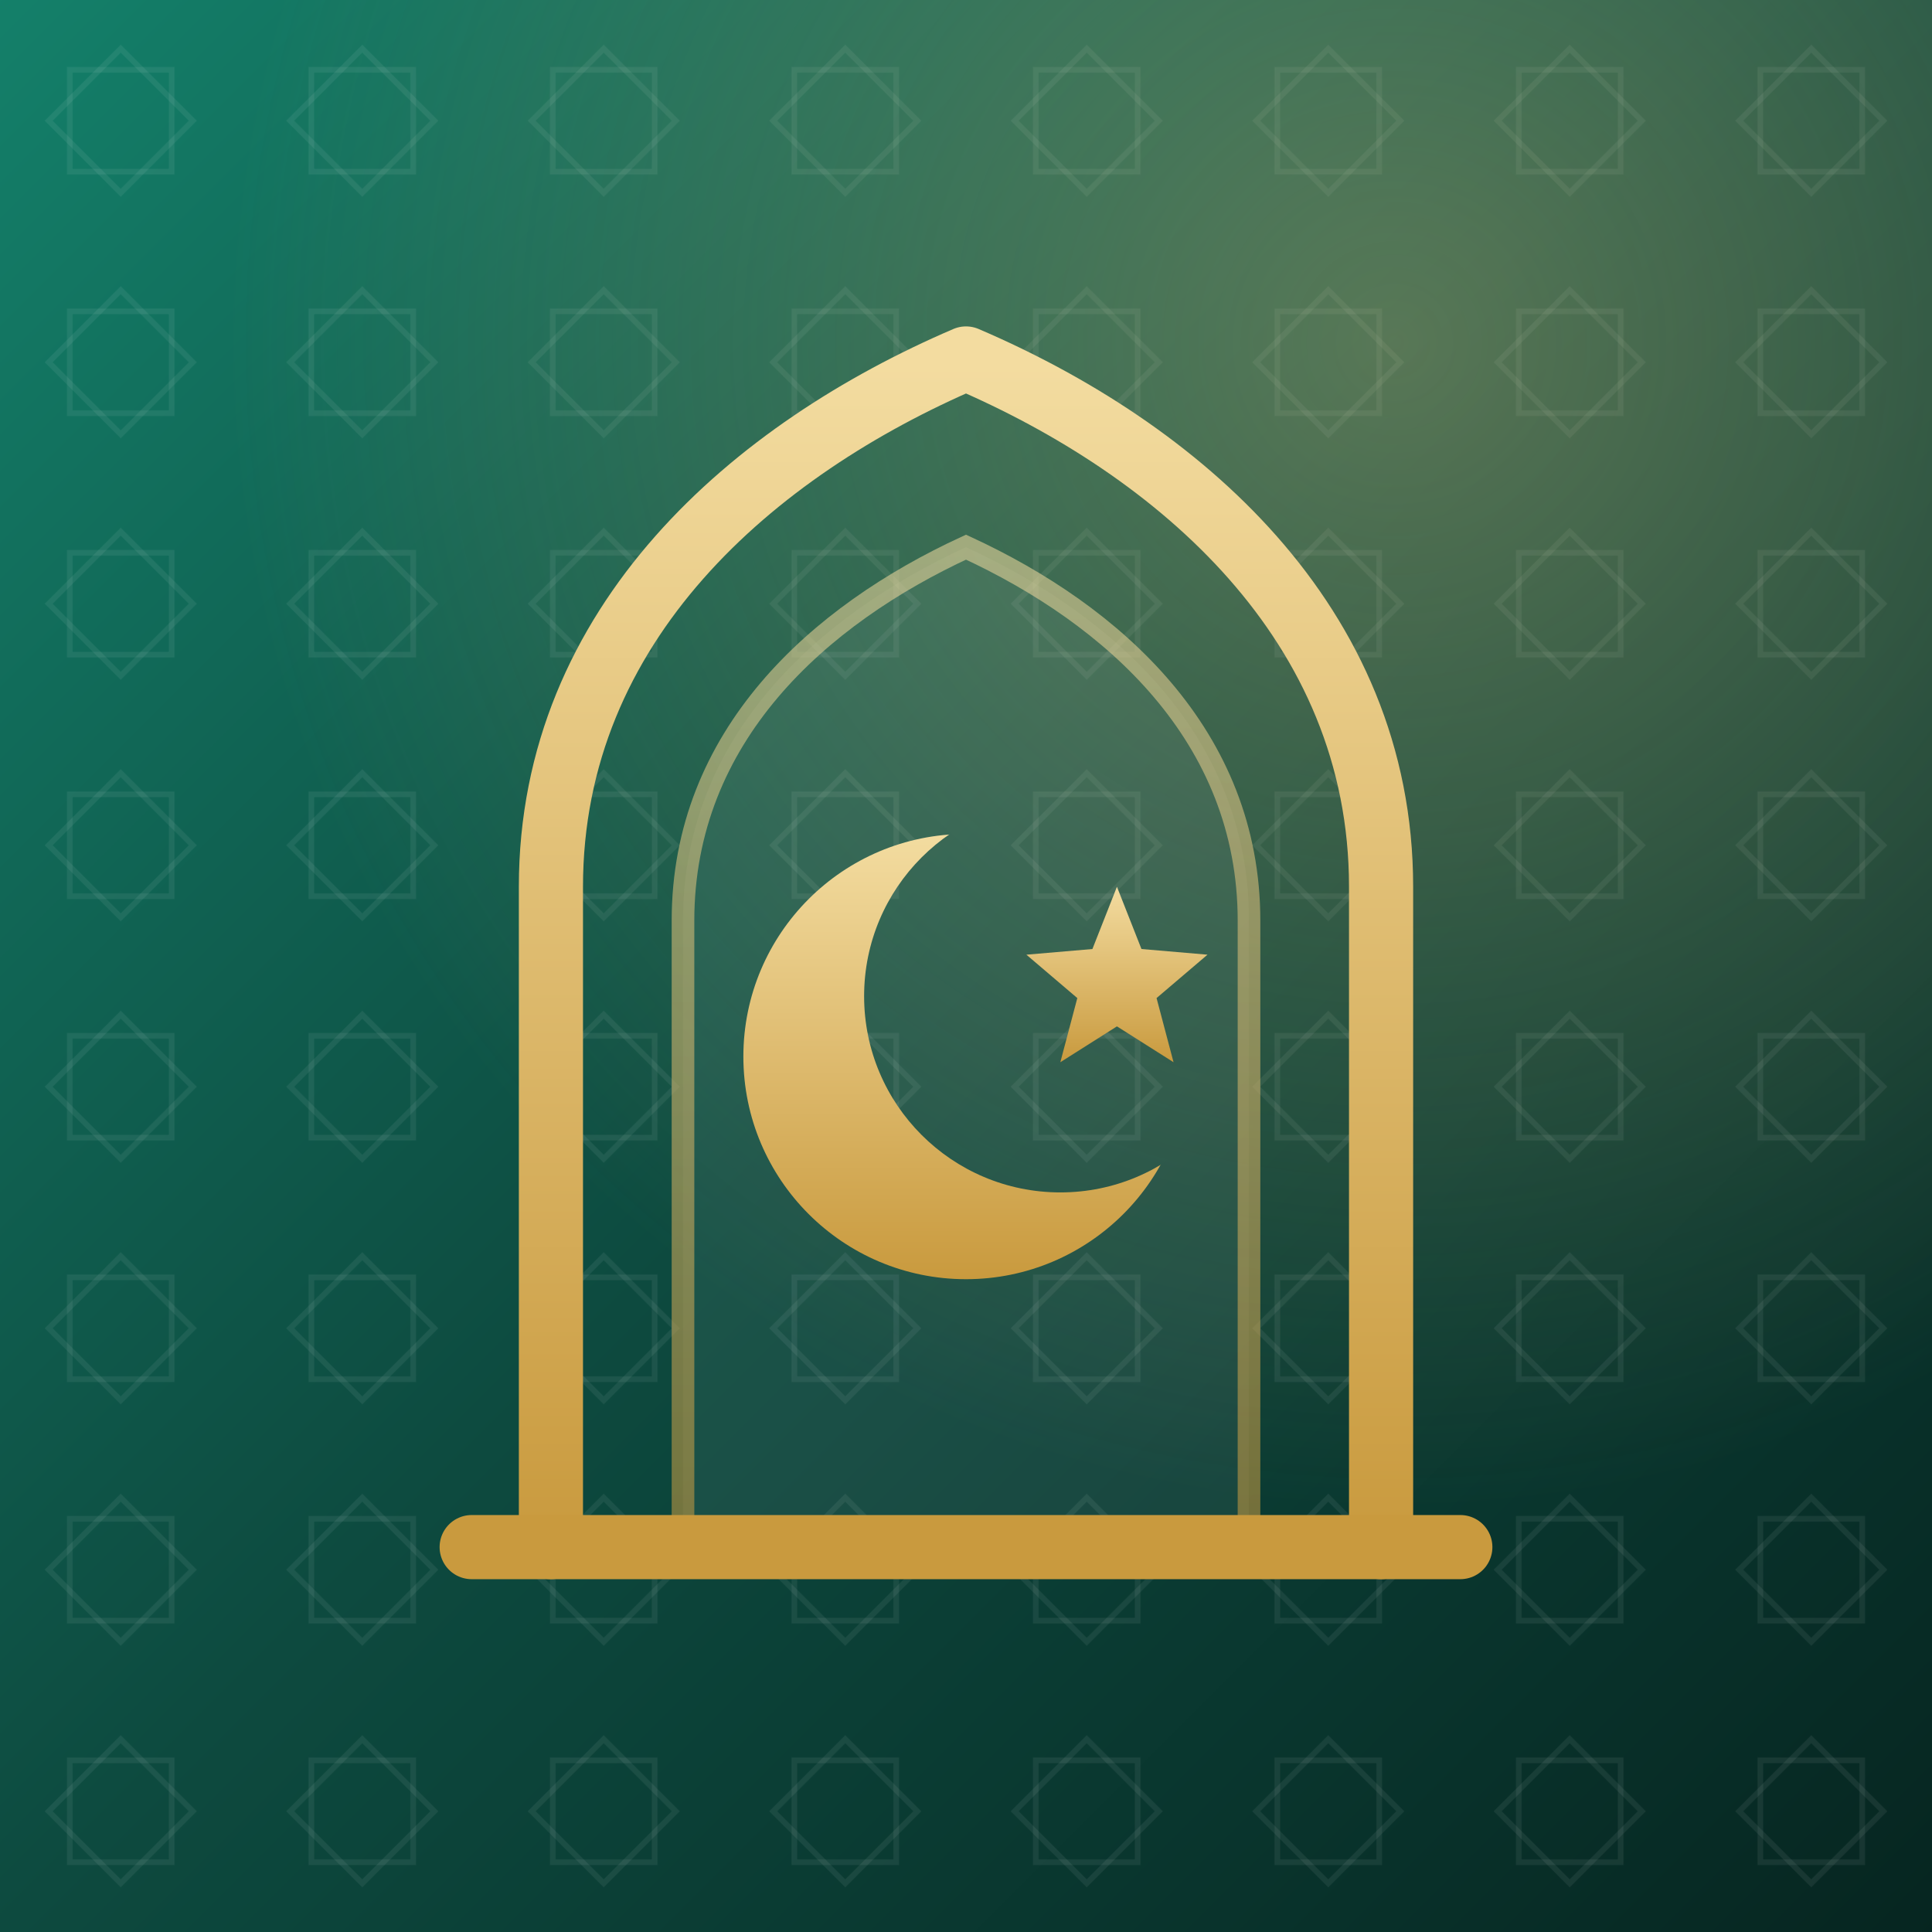
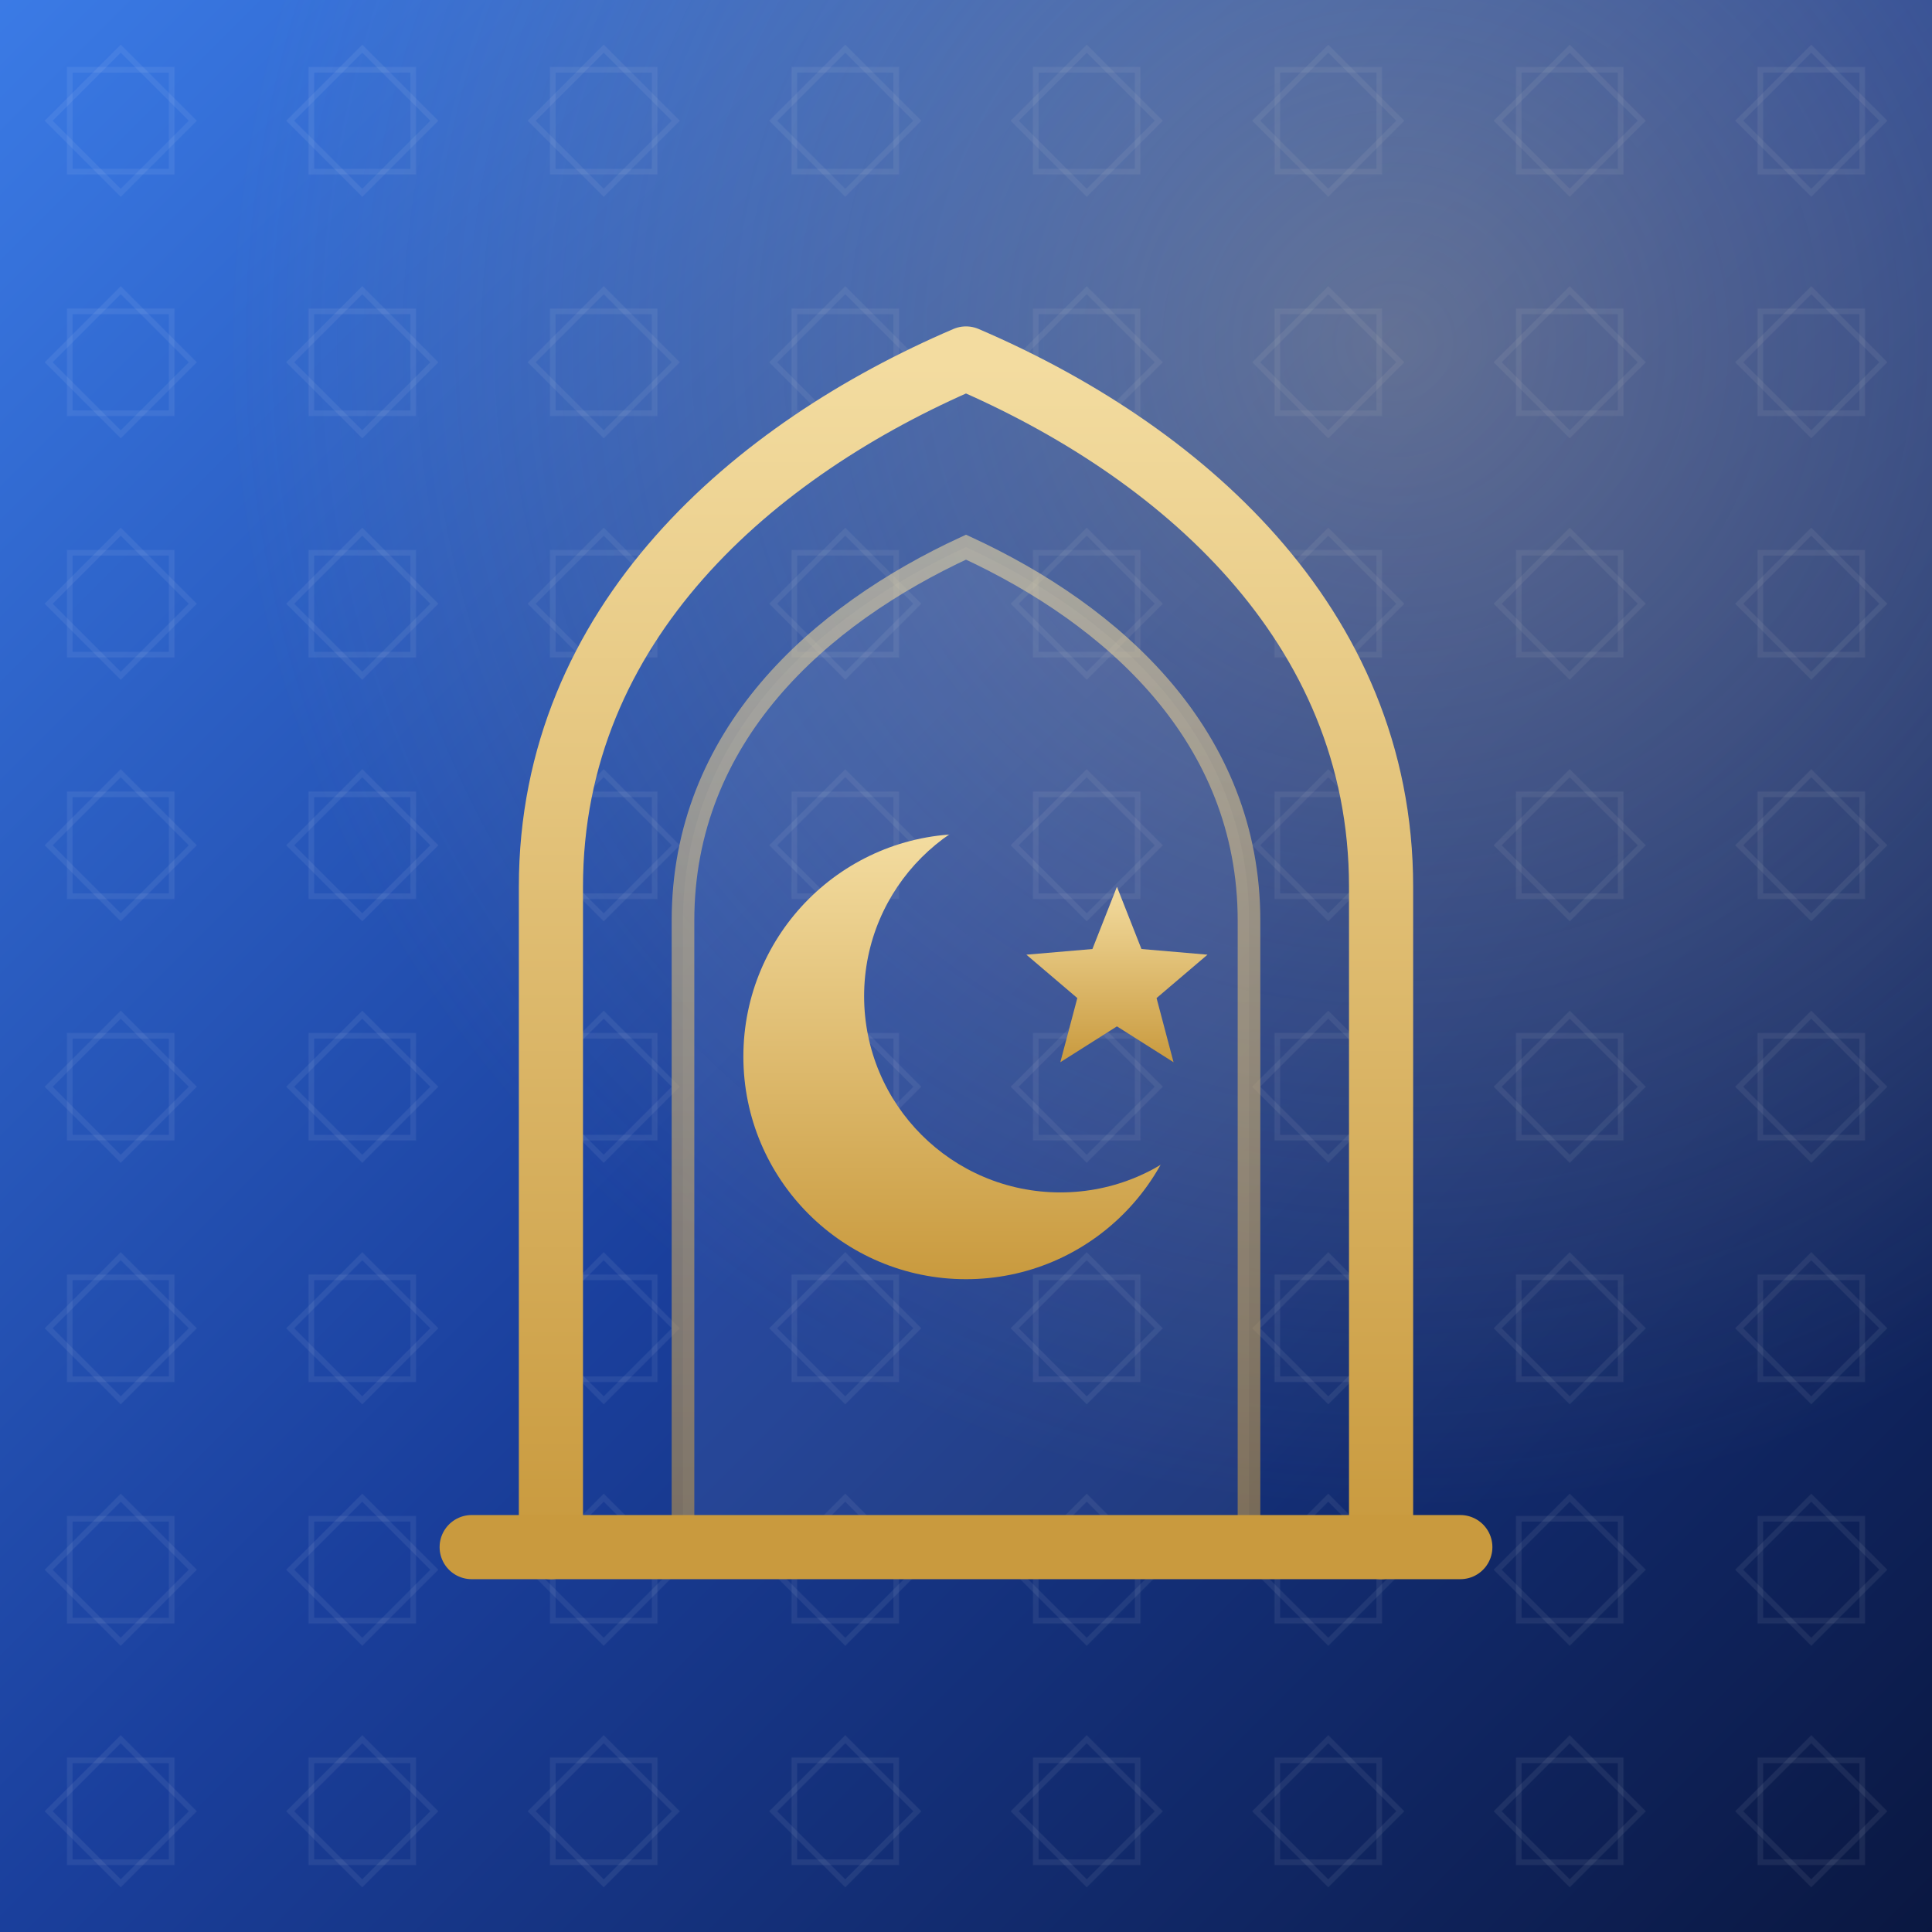
<svg xmlns="http://www.w3.org/2000/svg" viewBox="0 0 1024 1024">
  <defs>
    <linearGradient id="bg" x1="0" y1="0" x2="1" y2="1">
-       <stop offset="0" stop-color="#14806a" />
-       <stop offset="0.5" stop-color="#0d4a3f" />
-       <stop offset="1" stop-color="#062520" />
+       <stop offset="0" stop-color="#3b7be6" />
+       <stop offset="0.5" stop-color="#1a3f9c" />
+       <stop offset="1" stop-color="#0a1740" />
    </linearGradient>
    <radialGradient id="glow" cx="0.72" cy="0.18" r="0.6">
      <stop offset="0" stop-color="#e3c27a" stop-opacity="0.35" />
      <stop offset="1" stop-color="#e3c27a" stop-opacity="0" />
    </radialGradient>
    <linearGradient id="gold" x1="0" y1="0" x2="0" y2="1">
      <stop offset="0" stop-color="#f3dca0" />
      <stop offset="1" stop-color="#c99a3e" />
    </linearGradient>
    <pattern id="pt" width="128" height="128" patternUnits="userSpaceOnUse">
      <g fill="none" stroke="#fff" stroke-opacity="0.07" stroke-width="3">
        <rect x="37" y="37" width="54" height="54" />
        <rect x="37" y="37" width="54" height="54" transform="rotate(45 64 64)" />
      </g>
    </pattern>
  </defs>
  <rect width="1024" height="1024" fill="url(#bg)" />
  <rect width="1024" height="1024" fill="url(#pt)" />
  <rect width="1024" height="1024" fill="url(#glow)" />
  <path d="M292 820 V470 C292 330 400 238 512 190 C624 238 732 330 732 470 V820" fill="none" stroke="url(#gold)" stroke-width="34" stroke-linecap="round" stroke-linejoin="round" />
  <path d="M362 820 V488 C362 390 434 326 512 290 C590 326 662 390 662 488 V820" fill="#ffffff" fill-opacity="0.06" stroke="url(#gold)" stroke-opacity="0.55" stroke-width="12" />
  <line x1="250" y1="820" x2="774" y2="820" stroke="#c99a3e" stroke-width="34" stroke-linecap="round" />
  <mask id="cres">
    <rect width="1024" height="1024" fill="#fff" />
    <circle cx="562" cy="528" r="104" fill="#000" />
  </mask>
  <circle cx="512" cy="560" r="118" fill="url(#gold)" mask="url(#cres)" />
  <path d="M592 470 l13 33 35 3 -27 23 9 34 -30 -19 -30 19 9 -34 -27 -23 35 -3z" fill="url(#gold)" />
</svg>
